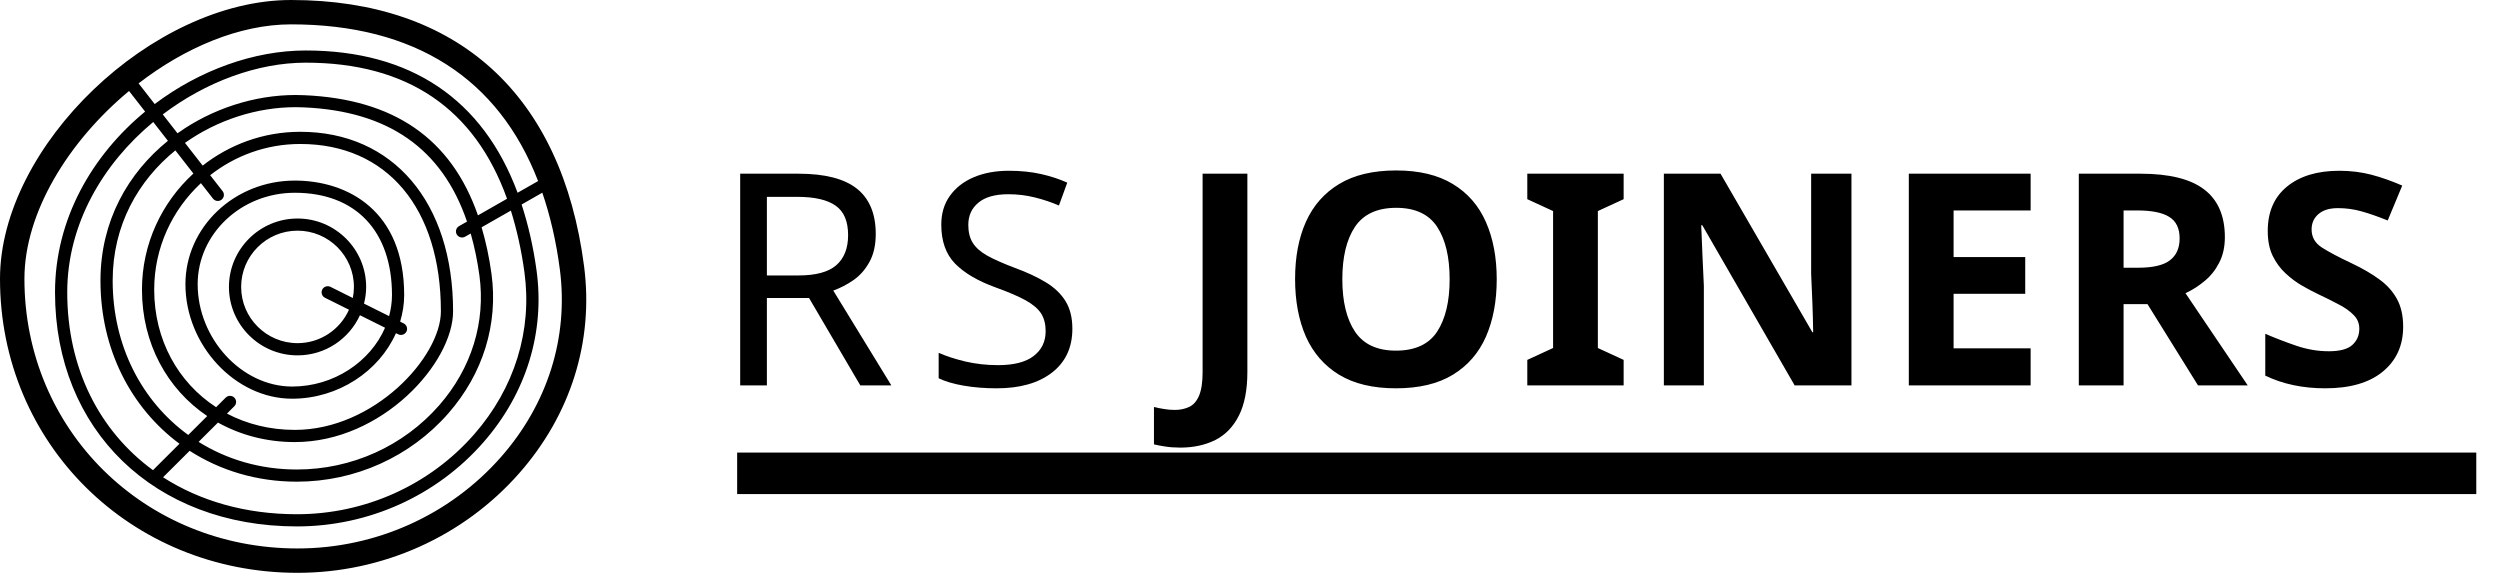
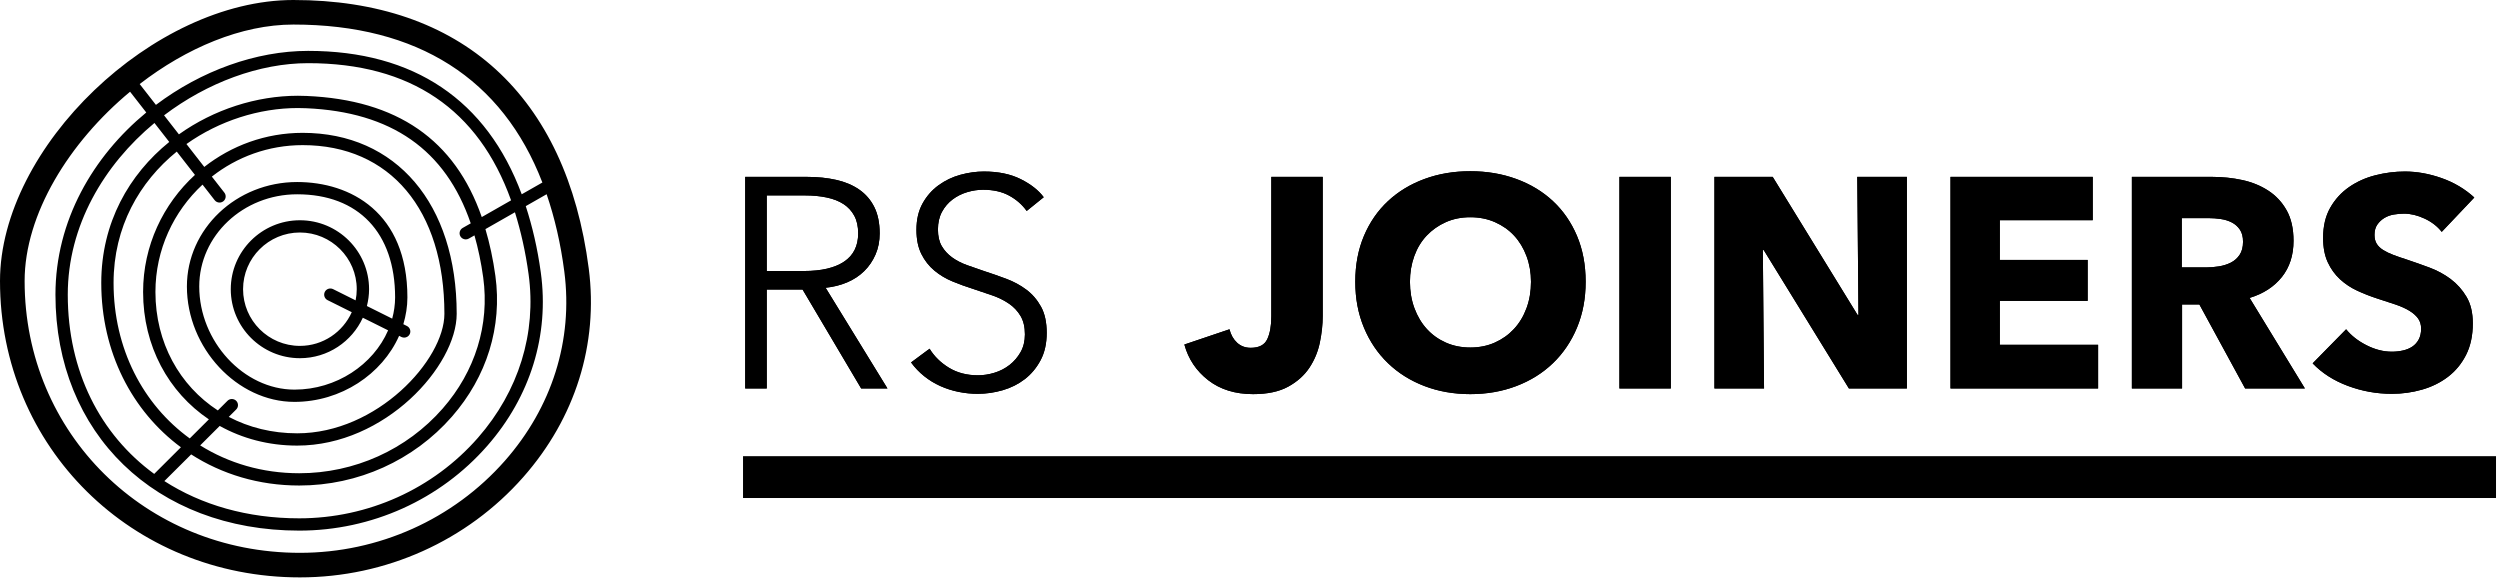
- <svg xmlns="http://www.w3.org/2000/svg" width="253px" height="58px" viewBox="0 0 253 58" version="1.1">
+ <svg xmlns="http://www.w3.org/2000/svg" xmlns:xlink="http://www.w3.org/1999/xlink" width="251px" height="58px" viewBox="0 0 251 58" version="1.1">
+   <defs>
+     <path d="M4.98,30 L4.98,20.07 L8.58,20.07 L14.46,30 L17.1,30 L10.89,19.89 C11.67,19.81 12.39,19.63 13.05,19.35 C13.71,19.07 14.28,18.695 14.76,18.225 C15.24,17.755 15.62,17.2 15.9,16.56 C16.18,15.92 16.32,15.21 16.32,14.43 C16.32,13.39 16.14,12.51 15.78,11.79 C15.42,11.07 14.915,10.485 14.265,10.035 C13.615,9.585 12.845,9.26 11.955,9.06 C11.065,8.86 10.1,8.76 9.06,8.76 L9.06,8.76 L2.82,8.76 L2.82,30 L4.98,30 Z M8.73,18.21 L4.98,18.21 L4.98,10.62 L8.82,10.62 C9.62,10.62 10.35,10.69 11.01,10.83 C11.67,10.97 12.23,11.19 12.69,11.49 C13.15,11.79 13.51,12.18 13.77,12.66 C14.03,13.14 14.16,13.73 14.16,14.43 C14.16,15.69 13.69,16.635 12.75,17.265 C11.81,17.895 10.47,18.21 8.73,18.21 L8.73,18.21 Z M26.16,30.54 C27,30.54 27.835,30.42 28.665,30.18 C29.495,29.94 30.235,29.57 30.885,29.07 C31.535,28.57 32.065,27.935 32.475,27.165 C32.885,26.395 33.09,25.48 33.09,24.42 C33.09,23.36 32.9,22.485 32.52,21.795 C32.14,21.105 31.65,20.535 31.05,20.085 C30.45,19.635 29.775,19.27 29.025,18.99 C28.275,18.71 27.53,18.45 26.79,18.21 C26.19,18.01 25.615,17.81 25.065,17.61 C24.515,17.41 24.025,17.155 23.595,16.845 C23.165,16.535 22.82,16.16 22.56,15.72 C22.3,15.28 22.17,14.72 22.17,14.04 C22.17,13.36 22.305,12.77 22.575,12.27 C22.845,11.77 23.2,11.355 23.64,11.025 C24.08,10.695 24.57,10.45 25.11,10.29 C25.65,10.13 26.18,10.05 26.7,10.05 C27.72,10.05 28.59,10.245 29.31,10.635 C30.03,11.025 30.62,11.54 31.08,12.18 L31.08,12.18 L32.79,10.8 C32.27,10.1 31.5,9.495 30.48,8.985 C29.46,8.475 28.23,8.22 26.79,8.22 C26.01,8.22 25.22,8.33 24.42,8.55 C23.62,8.77 22.89,9.12 22.23,9.6 C21.57,10.08 21.035,10.69 20.625,11.43 C20.215,12.17 20.01,13.05 20.01,14.07 C20.01,15.03 20.175,15.84 20.505,16.5 C20.835,17.16 21.27,17.715 21.81,18.165 C22.35,18.615 22.96,18.98 23.64,19.26 C24.32,19.54 25.01,19.79 25.71,20.01 C26.39,20.23 27.04,20.45 27.66,20.67 C28.28,20.89 28.83,21.165 29.31,21.495 C29.79,21.825 30.175,22.235 30.465,22.725 C30.755,23.215 30.9,23.83 30.9,24.57 C30.9,25.25 30.755,25.845 30.465,26.355 C30.175,26.865 29.805,27.295 29.355,27.645 C28.905,27.995 28.4,28.255 27.84,28.425 C27.28,28.595 26.73,28.68 26.19,28.68 C25.07,28.68 24.095,28.425 23.265,27.915 C22.435,27.405 21.79,26.77 21.33,26.01 L21.33,26.01 L19.47,27.39 C19.85,27.91 20.29,28.37 20.79,28.77 C21.29,29.17 21.83,29.5 22.41,29.76 C22.99,30.02 23.6,30.215 24.24,30.345 C24.88,30.475 25.52,30.54 26.16,30.54 Z" id="path-1" />
+     <path d="M53.81,30.57 C55.25,30.57 56.425,30.32 57.335,29.82 C58.245,29.32 58.955,28.685 59.465,27.915 C59.975,27.145 60.325,26.3 60.515,25.38 C60.705,24.46 60.8,23.58 60.8,22.74 L60.8,22.74 L60.8,8.76 L55.64,8.76 L55.64,22.77 C55.64,23.71 55.505,24.47 55.235,25.05 C54.965,25.63 54.41,25.92 53.57,25.92 C53.03,25.92 52.575,25.75 52.205,25.41 C51.835,25.07 51.58,24.62 51.44,24.06 L51.44,24.06 L46.91,25.59 C47.31,27.05 48.11,28.245 49.31,29.175 C50.51,30.105 52.01,30.57 53.81,30.57 Z M75.62,30.57 C77.28,30.57 78.82,30.3 80.24,29.76 C81.66,29.22 82.885,28.455 83.915,27.465 C84.945,26.475 85.75,25.285 86.33,23.895 C86.91,22.505 87.2,20.97 87.2,19.29 C87.2,17.59 86.91,16.055 86.33,14.685 C85.75,13.315 84.945,12.15 83.915,11.19 C82.885,10.23 81.66,9.49 80.24,8.97 C78.82,8.45 77.28,8.19 75.62,8.19 C73.96,8.19 72.425,8.45 71.015,8.97 C69.605,9.49 68.385,10.23 67.355,11.19 C66.325,12.15 65.52,13.315 64.94,14.685 C64.36,16.055 64.07,17.59 64.07,19.29 C64.07,20.97 64.36,22.505 64.94,23.895 C65.52,25.285 66.325,26.475 67.355,27.465 C68.385,28.455 69.605,29.22 71.015,29.76 C72.425,30.3 73.96,30.57 75.62,30.57 Z M75.62,25.89 C74.72,25.89 73.9,25.725 73.16,25.395 C72.42,25.065 71.785,24.61 71.255,24.03 C70.725,23.45 70.31,22.755 70.01,21.945 C69.71,21.135 69.56,20.25 69.56,19.29 C69.56,18.37 69.705,17.51 69.995,16.71 C70.285,15.91 70.7,15.225 71.24,14.655 C71.78,14.085 72.42,13.635 73.16,13.305 C73.9,12.975 74.72,12.81 75.62,12.81 C76.52,12.81 77.345,12.975 78.095,13.305 C78.845,13.635 79.485,14.085 80.015,14.655 C80.545,15.225 80.96,15.91 81.26,16.71 C81.56,17.51 81.71,18.37 81.71,19.29 C81.71,20.25 81.56,21.135 81.26,21.945 C80.96,22.755 80.54,23.45 80,24.03 C79.46,24.61 78.82,25.065 78.08,25.395 C77.34,25.725 76.52,25.89 75.62,25.89 Z M95.75,30 L95.75,8.76 L90.59,8.76 L90.59,30 L95.75,30 Z M105.11,30 L104.99,16.11 L105.08,16.11 L113.63,30 L119.45,30 L119.45,8.76 L114.47,8.76 L114.59,22.62 L114.5,22.62 L105.98,8.76 L100.13,8.76 L100.13,30 L105.11,30 Z M138.65,30 L138.65,25.62 L128.78,25.62 L128.78,21.21 L137.6,21.21 L137.6,17.1 L128.78,17.1 L128.78,13.11 L138.11,13.11 L138.11,8.76 L123.83,8.76 L123.83,30 L138.65,30 Z M147.08,30 L147.08,21.57 L148.82,21.57 L153.41,30 L159.41,30 L153.86,20.91 C155.24,20.49 156.32,19.79 157.1,18.81 C157.88,17.83 158.27,16.62 158.27,15.18 C158.27,13.96 158.04,12.94 157.58,12.12 C157.12,11.3 156.505,10.64 155.735,10.14 C154.965,9.64 154.095,9.285 153.125,9.075 C152.155,8.865 151.16,8.76 150.14,8.76 L150.14,8.76 L142.04,8.76 L142.04,30 L147.08,30 Z M149.48,17.85 L147.05,17.85 L147.05,12.9 L149.78,12.9 C150.16,12.9 150.555,12.93 150.965,12.99 C151.375,13.05 151.745,13.165 152.075,13.335 C152.405,13.505 152.675,13.745 152.885,14.055 C153.095,14.365 153.2,14.77 153.2,15.27 C153.2,15.81 153.085,16.25 152.855,16.59 C152.625,16.93 152.33,17.19 151.97,17.37 C151.61,17.55 151.21,17.675 150.77,17.745 C150.33,17.815 149.9,17.85 149.48,17.85 L149.48,17.85 Z M168.14,30.54 C169.18,30.54 170.19,30.4 171.17,30.12 C172.15,29.84 173.02,29.41 173.78,28.83 C174.54,28.25 175.145,27.515 175.595,26.625 C176.045,25.735 176.27,24.68 176.27,23.46 C176.27,22.4 176.06,21.515 175.64,20.805 C175.22,20.095 174.69,19.5 174.05,19.02 C173.41,18.54 172.7,18.155 171.92,17.865 C171.14,17.575 170.39,17.31 169.67,17.07 C169.17,16.91 168.72,16.755 168.32,16.605 C167.92,16.455 167.575,16.29 167.285,16.11 C166.995,15.93 166.775,15.72 166.625,15.48 C166.475,15.24 166.4,14.94 166.4,14.58 C166.4,14.16 166.495,13.815 166.685,13.545 C166.875,13.275 167.11,13.055 167.39,12.885 C167.67,12.715 167.985,12.6 168.335,12.54 C168.685,12.48 169.03,12.45 169.37,12.45 C170.03,12.45 170.715,12.615 171.425,12.945 C172.135,13.275 172.71,13.72 173.15,14.28 L173.15,14.28 L176.42,10.83 C175.48,9.97 174.385,9.32 173.135,8.88 C171.885,8.44 170.66,8.22 169.46,8.22 C168.46,8.22 167.47,8.345 166.49,8.595 C165.51,8.845 164.63,9.24 163.85,9.78 C163.07,10.32 162.44,11.01 161.96,11.85 C161.48,12.69 161.24,13.7 161.24,14.88 C161.24,15.84 161.395,16.655 161.705,17.325 C162.015,17.995 162.425,18.565 162.935,19.035 C163.445,19.505 164.025,19.89 164.675,20.19 C165.325,20.49 165.99,20.75 166.67,20.97 C167.37,21.19 167.995,21.395 168.545,21.585 C169.095,21.775 169.555,21.985 169.925,22.215 C170.295,22.445 170.58,22.7 170.78,22.98 C170.98,23.26 171.08,23.6 171.08,24 C171.08,24.42 171,24.78 170.84,25.08 C170.68,25.38 170.465,25.62 170.195,25.8 C169.925,25.98 169.61,26.11 169.25,26.19 C168.89,26.27 168.52,26.31 168.14,26.31 C167.3,26.31 166.455,26.095 165.605,25.665 C164.755,25.235 164.07,24.7 163.55,24.06 L163.55,24.06 L160.19,27.48 C161.13,28.46 162.31,29.215 163.73,29.745 C165.15,30.275 166.62,30.54 168.14,30.54 Z" id="path-2" />
+   </defs>
  <g id="Page-1" stroke="none" stroke-width="1" fill="none" fill-rule="evenodd">
-     <g id="Home-page-Copy" transform="translate(-21, -20)" fill="#000000">
-       <g id="Group-6" transform="translate(21, 20)">
-         <g id="Group" transform="translate(72, 9)">
-           <rect id="Rectangle" x="2.6" y="36.8" width="176" height="4.2" />
-           <g id="Group-2" font-size="30">
-             <text id="RS" font-family="AvenirNext-Regular, Avenir Next" font-weight="normal" letter-spacing="2.8">
-               <tspan x="0" y="30">RS</tspan>
-             </text>
-             <text id="JOINERS" font-family="AvenirNext-Bold, Avenir Next" font-weight="bold" letter-spacing="0.4">
-               <tspan x="47" y="30">JOINERS</tspan>
-             </text>
+     <g id="logo" fill="#000000" fill-rule="nonzero">
+       <g id="Group" transform="translate(72, 9)">
+         <rect id="Rectangle" x="2.6" y="36.8" width="176" height="4.2" />
+         <g id="Group-2">
+           <g id="RS">
+             <use xlink:href="#path-1" />
+             <use xlink:href="#path-1" />
+           </g>
+           <g id="JOINERS">
+             <use xlink:href="#path-2" />
+             <use xlink:href="#path-2" />
          </g>
        </g>
-         <g id="noun_timber_1590166" fill-rule="nonzero">
-           <path d="M59.111,26.96 C56.863,9.575 46.331,0 29.457,0 C15.417,0 0,14.767 0,28.216 C0,44.901 13.227,57.97 30.111,57.97 C38.722,57.97 46.896,54.302 52.534,47.904 C57.757,41.982 60.091,34.542 59.111,26.96 Z M54.455,18.325 L52.381,19.506 C48.871,10.059 41.581,5.109 30.934,5.109 C25.7,5.109 20.195,7.11 15.655,10.53 L14.024,8.438 C18.707,4.824 24.232,2.465 29.457,2.465 C41.952,2.465 50.444,7.92 54.455,18.325 Z M46.222,23.725 C46.338,23.925 46.547,24.036 46.761,24.036 C46.866,24.036 46.971,24.01 47.067,23.955 L47.635,23.632 C48.008,24.942 48.306,26.346 48.515,27.863 C49.165,32.603 47.719,37.276 44.443,41.02 C40.833,45.147 35.584,47.514 30.043,47.514 C26.327,47.514 22.943,46.491 20.098,44.718 L22.058,42.763 C24.319,44.02 26.958,44.738 29.835,44.738 C38.676,44.738 45.852,36.732 45.852,31.507 C45.852,20.47 39.781,13.338 30.384,13.338 C26.658,13.338 23.235,14.624 20.51,16.759 L18.719,14.461 C22.013,12.124 26.026,10.847 29.905,10.847 C30.182,10.847 30.458,10.853 30.735,10.866 C39.294,11.237 44.739,15.035 47.262,22.424 L46.453,22.885 C46.158,23.054 46.056,23.43 46.222,23.725 Z M23.714,40.24 C23.473,40 23.081,40 22.84,40.24 L21.87,41.208 C18.04,38.718 15.605,34.411 15.605,29.312 C15.605,25.057 17.433,21.228 20.334,18.535 L21.554,20.1 C21.675,20.257 21.858,20.338 22.041,20.338 C22.173,20.338 22.306,20.296 22.42,20.209 C22.69,20 22.738,19.613 22.528,19.343 L21.269,17.731 C23.783,15.758 26.945,14.571 30.385,14.571 C39.164,14.571 44.618,21.061 44.618,31.507 C44.618,36.137 37.852,43.505 29.836,43.505 C27.312,43.505 24.982,42.914 22.969,41.856 L23.714,41.111 C23.955,40.871 23.955,40.482 23.714,40.24 Z M19.572,17.561 C16.382,20.484 14.367,24.662 14.367,29.312 C14.367,34.764 16.926,39.38 20.97,42.104 L19.051,44.018 C14.361,40.616 11.402,35.009 11.402,28.401 C11.402,22.766 14.007,18.261 17.747,15.22 L19.572,17.561 Z M10.167,28.402 C10.167,35.361 13.258,41.273 18.163,44.907 L15.481,47.581 C10.066,43.621 6.804,37.288 6.804,29.583 C6.804,22.659 10.436,16.559 15.507,12.347 L16.993,14.252 C12.972,17.507 10.167,22.344 10.167,28.402 Z M19.192,45.622 C22.275,47.604 25.974,48.746 30.041,48.746 C35.94,48.746 41.529,46.226 45.374,41.83 C48.888,37.813 50.438,32.793 49.737,27.696 C49.505,26.006 49.165,24.451 48.737,23.002 L51.7,21.313 C52.292,23.213 52.761,25.271 53.07,27.528 C53.883,33.443 52.08,39.272 47.993,43.945 C43.493,49.09 36.948,52.04 30.041,52.04 C24.827,52.04 20.218,50.691 16.502,48.3 L19.192,45.622 Z M48.369,21.794 C45.665,14.022 39.87,10.029 30.789,9.634 C30.495,9.622 30.2,9.614 29.907,9.614 C25.764,9.614 21.478,10.984 17.963,13.49 L16.472,11.578 C20.813,8.291 26.048,6.342 30.934,6.342 C41.21,6.342 48.037,10.973 51.313,20.114 L48.369,21.794 Z M50.678,46.276 C45.505,52.141 38.011,55.504 30.111,55.504 C14.612,55.504 2.472,43.516 2.472,28.215 C2.472,21.514 6.932,14.295 13.059,9.209 L14.685,11.294 C9.347,15.7 5.567,22.142 5.567,29.583 C5.567,43.531 15.633,53.274 30.044,53.274 C37.309,53.274 44.193,50.169 48.928,44.755 C53.253,39.811 55.16,33.636 54.298,27.362 C53.966,24.943 53.45,22.732 52.787,20.696 L54.882,19.5 C55.687,21.862 56.292,24.444 56.658,27.275 C57.55,34.145 55.424,40.893 50.678,46.276 Z M40.07,33.717 L40.303,33.834 C40.395,33.875 40.488,33.897 40.581,33.897 C40.808,33.897 41.025,33.771 41.133,33.558 C41.285,33.252 41.162,32.883 40.855,32.73 L40.496,32.55 C40.751,31.687 40.903,30.788 40.903,29.861 C40.903,21.317 35.184,18.275 29.834,18.275 C23.73,18.275 18.765,22.98 18.765,28.763 C18.765,34.935 23.809,40.349 29.558,40.349 C34.245,40.349 38.37,37.558 40.07,33.717 Z M20.004,28.763 C20.004,23.659 24.414,19.507 29.836,19.507 C35.993,19.507 39.669,23.378 39.669,29.861 C39.669,30.591 39.56,31.304 39.377,31.991 L36.837,30.725 C36.973,30.186 37.055,29.621 37.055,29.039 C37.055,25.221 33.939,22.114 30.112,22.114 C26.284,22.114 23.169,25.221 23.169,29.039 C23.169,32.858 26.284,35.963 30.112,35.963 C32.916,35.963 35.333,34.293 36.427,31.9 L38.967,33.166 C37.477,36.608 33.777,39.118 29.563,39.118 C24.469,39.116 20.004,34.28 20.004,28.763 Z M32.887,30.134 L35.317,31.344 C34.427,33.332 32.432,34.727 30.111,34.727 C26.964,34.727 24.404,32.175 24.404,29.036 C24.404,25.897 26.964,23.343 30.111,23.343 C33.257,23.343 35.817,25.896 35.817,29.036 C35.817,29.421 35.776,29.795 35.704,30.157 L33.442,29.028 C33.135,28.879 32.764,29 32.611,29.305 C32.46,29.611 32.583,29.982 32.887,30.134 Z" id="Shape" />
-         </g>
+       </g>
+       <g id="noun_timber_1590166">
+         <path d="M59.111,26.96 C56.863,9.575 46.331,0 29.457,0 C15.417,0 0,14.767 0,28.216 C0,44.901 13.227,57.97 30.111,57.97 C38.722,57.97 46.896,54.302 52.534,47.904 C57.757,41.982 60.091,34.542 59.111,26.96 Z M54.455,18.325 L52.381,19.506 C48.871,10.059 41.581,5.109 30.934,5.109 C25.7,5.109 20.195,7.11 15.655,10.53 L14.024,8.438 C18.707,4.824 24.232,2.465 29.457,2.465 C41.952,2.465 50.444,7.92 54.455,18.325 Z M46.222,23.725 C46.338,23.925 46.547,24.036 46.761,24.036 C46.866,24.036 46.971,24.01 47.067,23.955 L47.635,23.632 C48.008,24.942 48.306,26.346 48.515,27.863 C49.165,32.603 47.719,37.276 44.443,41.02 C40.833,45.147 35.584,47.514 30.043,47.514 C26.327,47.514 22.943,46.491 20.098,44.718 L22.058,42.763 C24.319,44.02 26.958,44.738 29.835,44.738 C38.676,44.738 45.852,36.732 45.852,31.507 C45.852,20.47 39.781,13.338 30.384,13.338 C26.658,13.338 23.235,14.624 20.51,16.759 L18.719,14.461 C22.013,12.124 26.026,10.847 29.905,10.847 C30.182,10.847 30.458,10.853 30.735,10.866 C39.294,11.237 44.739,15.035 47.262,22.424 L46.453,22.885 C46.158,23.054 46.056,23.43 46.222,23.725 Z M23.714,40.24 C23.473,40 23.081,40 22.84,40.24 L21.87,41.208 C18.04,38.718 15.605,34.411 15.605,29.312 C15.605,25.057 17.433,21.228 20.334,18.535 L21.554,20.1 C21.675,20.257 21.858,20.338 22.041,20.338 C22.173,20.338 22.306,20.296 22.42,20.209 C22.69,20 22.738,19.613 22.528,19.343 L21.269,17.731 C23.783,15.758 26.945,14.571 30.385,14.571 C39.164,14.571 44.618,21.061 44.618,31.507 C44.618,36.137 37.852,43.505 29.836,43.505 C27.312,43.505 24.982,42.914 22.969,41.856 L23.714,41.111 C23.955,40.871 23.955,40.482 23.714,40.24 Z M19.572,17.561 C16.382,20.484 14.367,24.662 14.367,29.312 C14.367,34.764 16.926,39.38 20.97,42.104 L19.051,44.018 C14.361,40.616 11.402,35.009 11.402,28.401 C11.402,22.766 14.007,18.261 17.747,15.22 L19.572,17.561 Z M10.167,28.402 C10.167,35.361 13.258,41.273 18.163,44.907 L15.481,47.581 C10.066,43.621 6.804,37.288 6.804,29.583 C6.804,22.659 10.436,16.559 15.507,12.347 L16.993,14.252 C12.972,17.507 10.167,22.344 10.167,28.402 Z M19.192,45.622 C22.275,47.604 25.974,48.746 30.041,48.746 C35.94,48.746 41.529,46.226 45.374,41.83 C48.888,37.813 50.438,32.793 49.737,27.696 C49.505,26.006 49.165,24.451 48.737,23.002 L51.7,21.313 C52.292,23.213 52.761,25.271 53.07,27.528 C53.883,33.443 52.08,39.272 47.993,43.945 C43.493,49.09 36.948,52.04 30.041,52.04 C24.827,52.04 20.218,50.691 16.502,48.3 L19.192,45.622 Z M48.369,21.794 C45.665,14.022 39.87,10.029 30.789,9.634 C30.495,9.622 30.2,9.614 29.907,9.614 C25.764,9.614 21.478,10.984 17.963,13.49 L16.472,11.578 C20.813,8.291 26.048,6.342 30.934,6.342 C41.21,6.342 48.037,10.973 51.313,20.114 L48.369,21.794 Z M50.678,46.276 C45.505,52.141 38.011,55.504 30.111,55.504 C14.612,55.504 2.472,43.516 2.472,28.215 C2.472,21.514 6.932,14.295 13.059,9.209 L14.685,11.294 C9.347,15.7 5.567,22.142 5.567,29.583 C5.567,43.531 15.633,53.274 30.044,53.274 C37.309,53.274 44.193,50.169 48.928,44.755 C53.253,39.811 55.16,33.636 54.298,27.362 C53.966,24.943 53.45,22.732 52.787,20.696 L54.882,19.5 C55.687,21.862 56.292,24.444 56.658,27.275 C57.55,34.145 55.424,40.893 50.678,46.276 Z M40.07,33.717 L40.303,33.834 C40.395,33.875 40.488,33.897 40.581,33.897 C40.808,33.897 41.025,33.771 41.133,33.558 C41.285,33.252 41.162,32.883 40.855,32.73 L40.496,32.55 C40.751,31.687 40.903,30.788 40.903,29.861 C40.903,21.317 35.184,18.275 29.834,18.275 C23.73,18.275 18.765,22.98 18.765,28.763 C18.765,34.935 23.809,40.349 29.558,40.349 C34.245,40.349 38.37,37.558 40.07,33.717 Z M20.004,28.763 C20.004,23.659 24.414,19.507 29.836,19.507 C35.993,19.507 39.669,23.378 39.669,29.861 C39.669,30.591 39.56,31.304 39.377,31.991 L36.837,30.725 C36.973,30.186 37.055,29.621 37.055,29.039 C37.055,25.221 33.939,22.114 30.112,22.114 C26.284,22.114 23.169,25.221 23.169,29.039 C23.169,32.858 26.284,35.963 30.112,35.963 C32.916,35.963 35.333,34.293 36.427,31.9 L38.967,33.166 C37.477,36.608 33.777,39.118 29.563,39.118 C24.469,39.116 20.004,34.28 20.004,28.763 Z M32.887,30.134 L35.317,31.344 C34.427,33.332 32.432,34.727 30.111,34.727 C26.964,34.727 24.404,32.175 24.404,29.036 C24.404,25.897 26.964,23.343 30.111,23.343 C33.257,23.343 35.817,25.896 35.817,29.036 C35.817,29.421 35.776,29.795 35.704,30.157 L33.442,29.028 C33.135,28.879 32.764,29 32.611,29.305 C32.46,29.611 32.583,29.982 32.887,30.134 Z" id="Shape" />
      </g>
    </g>
  </g>
</svg>
